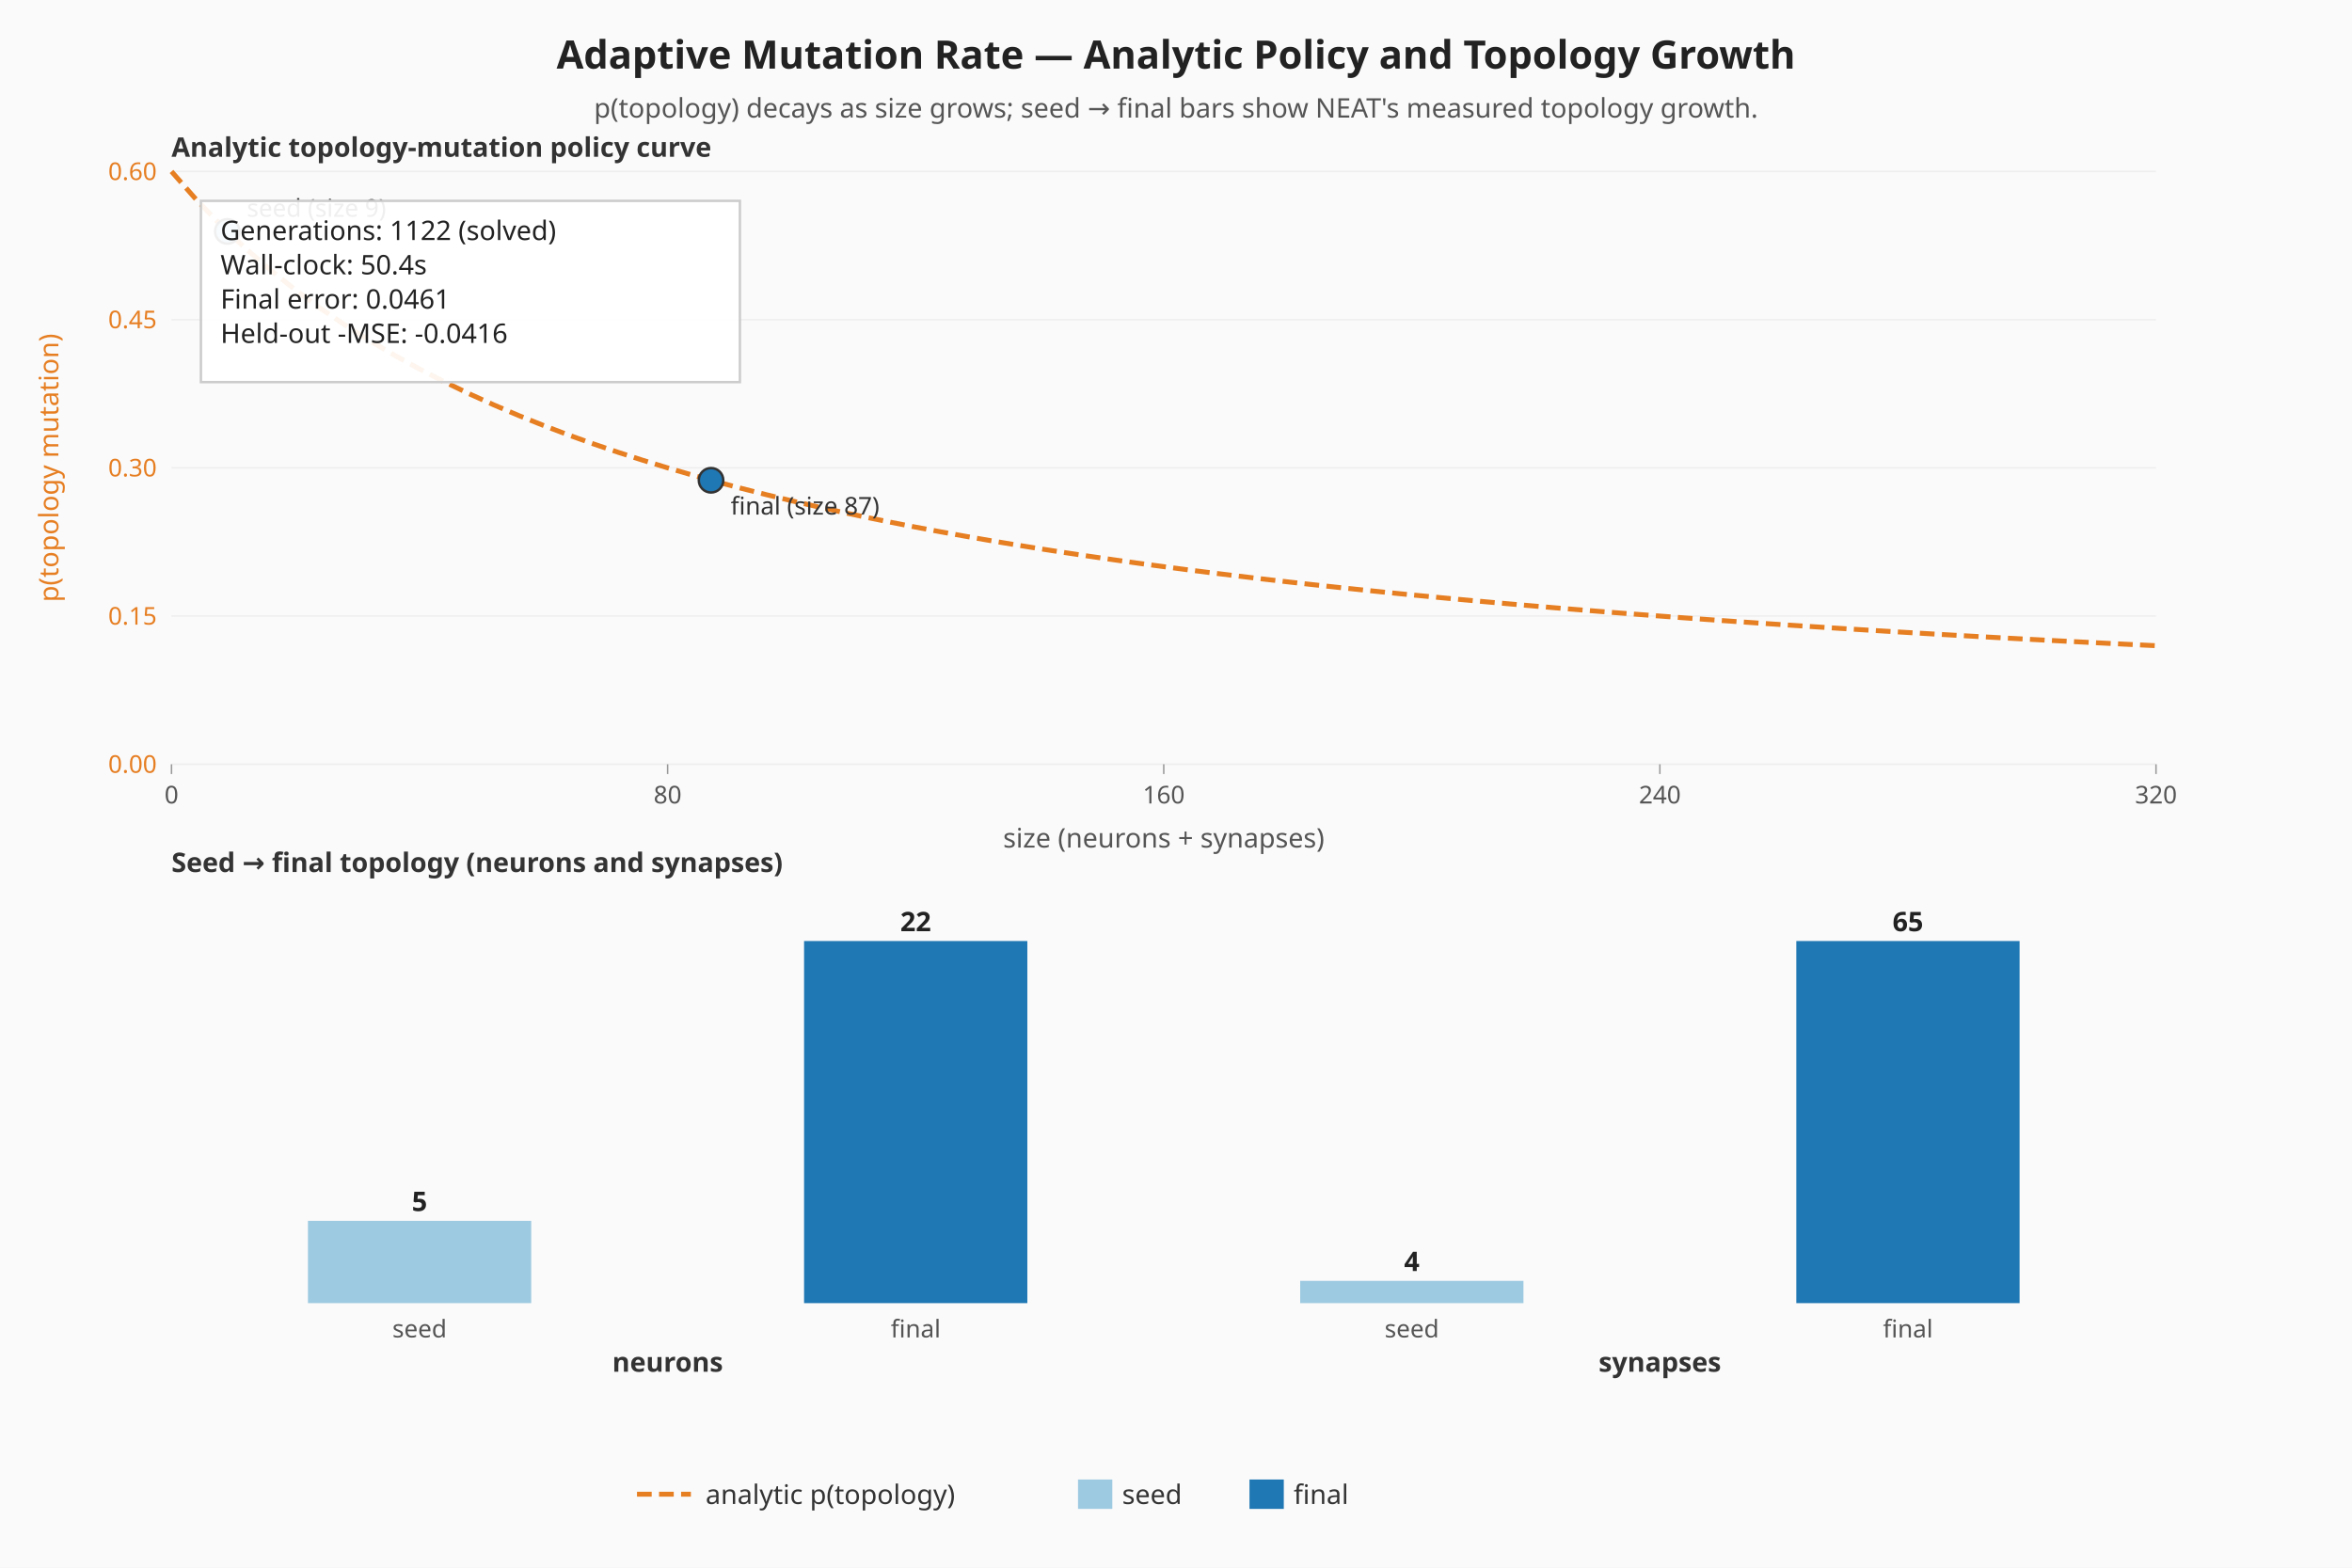
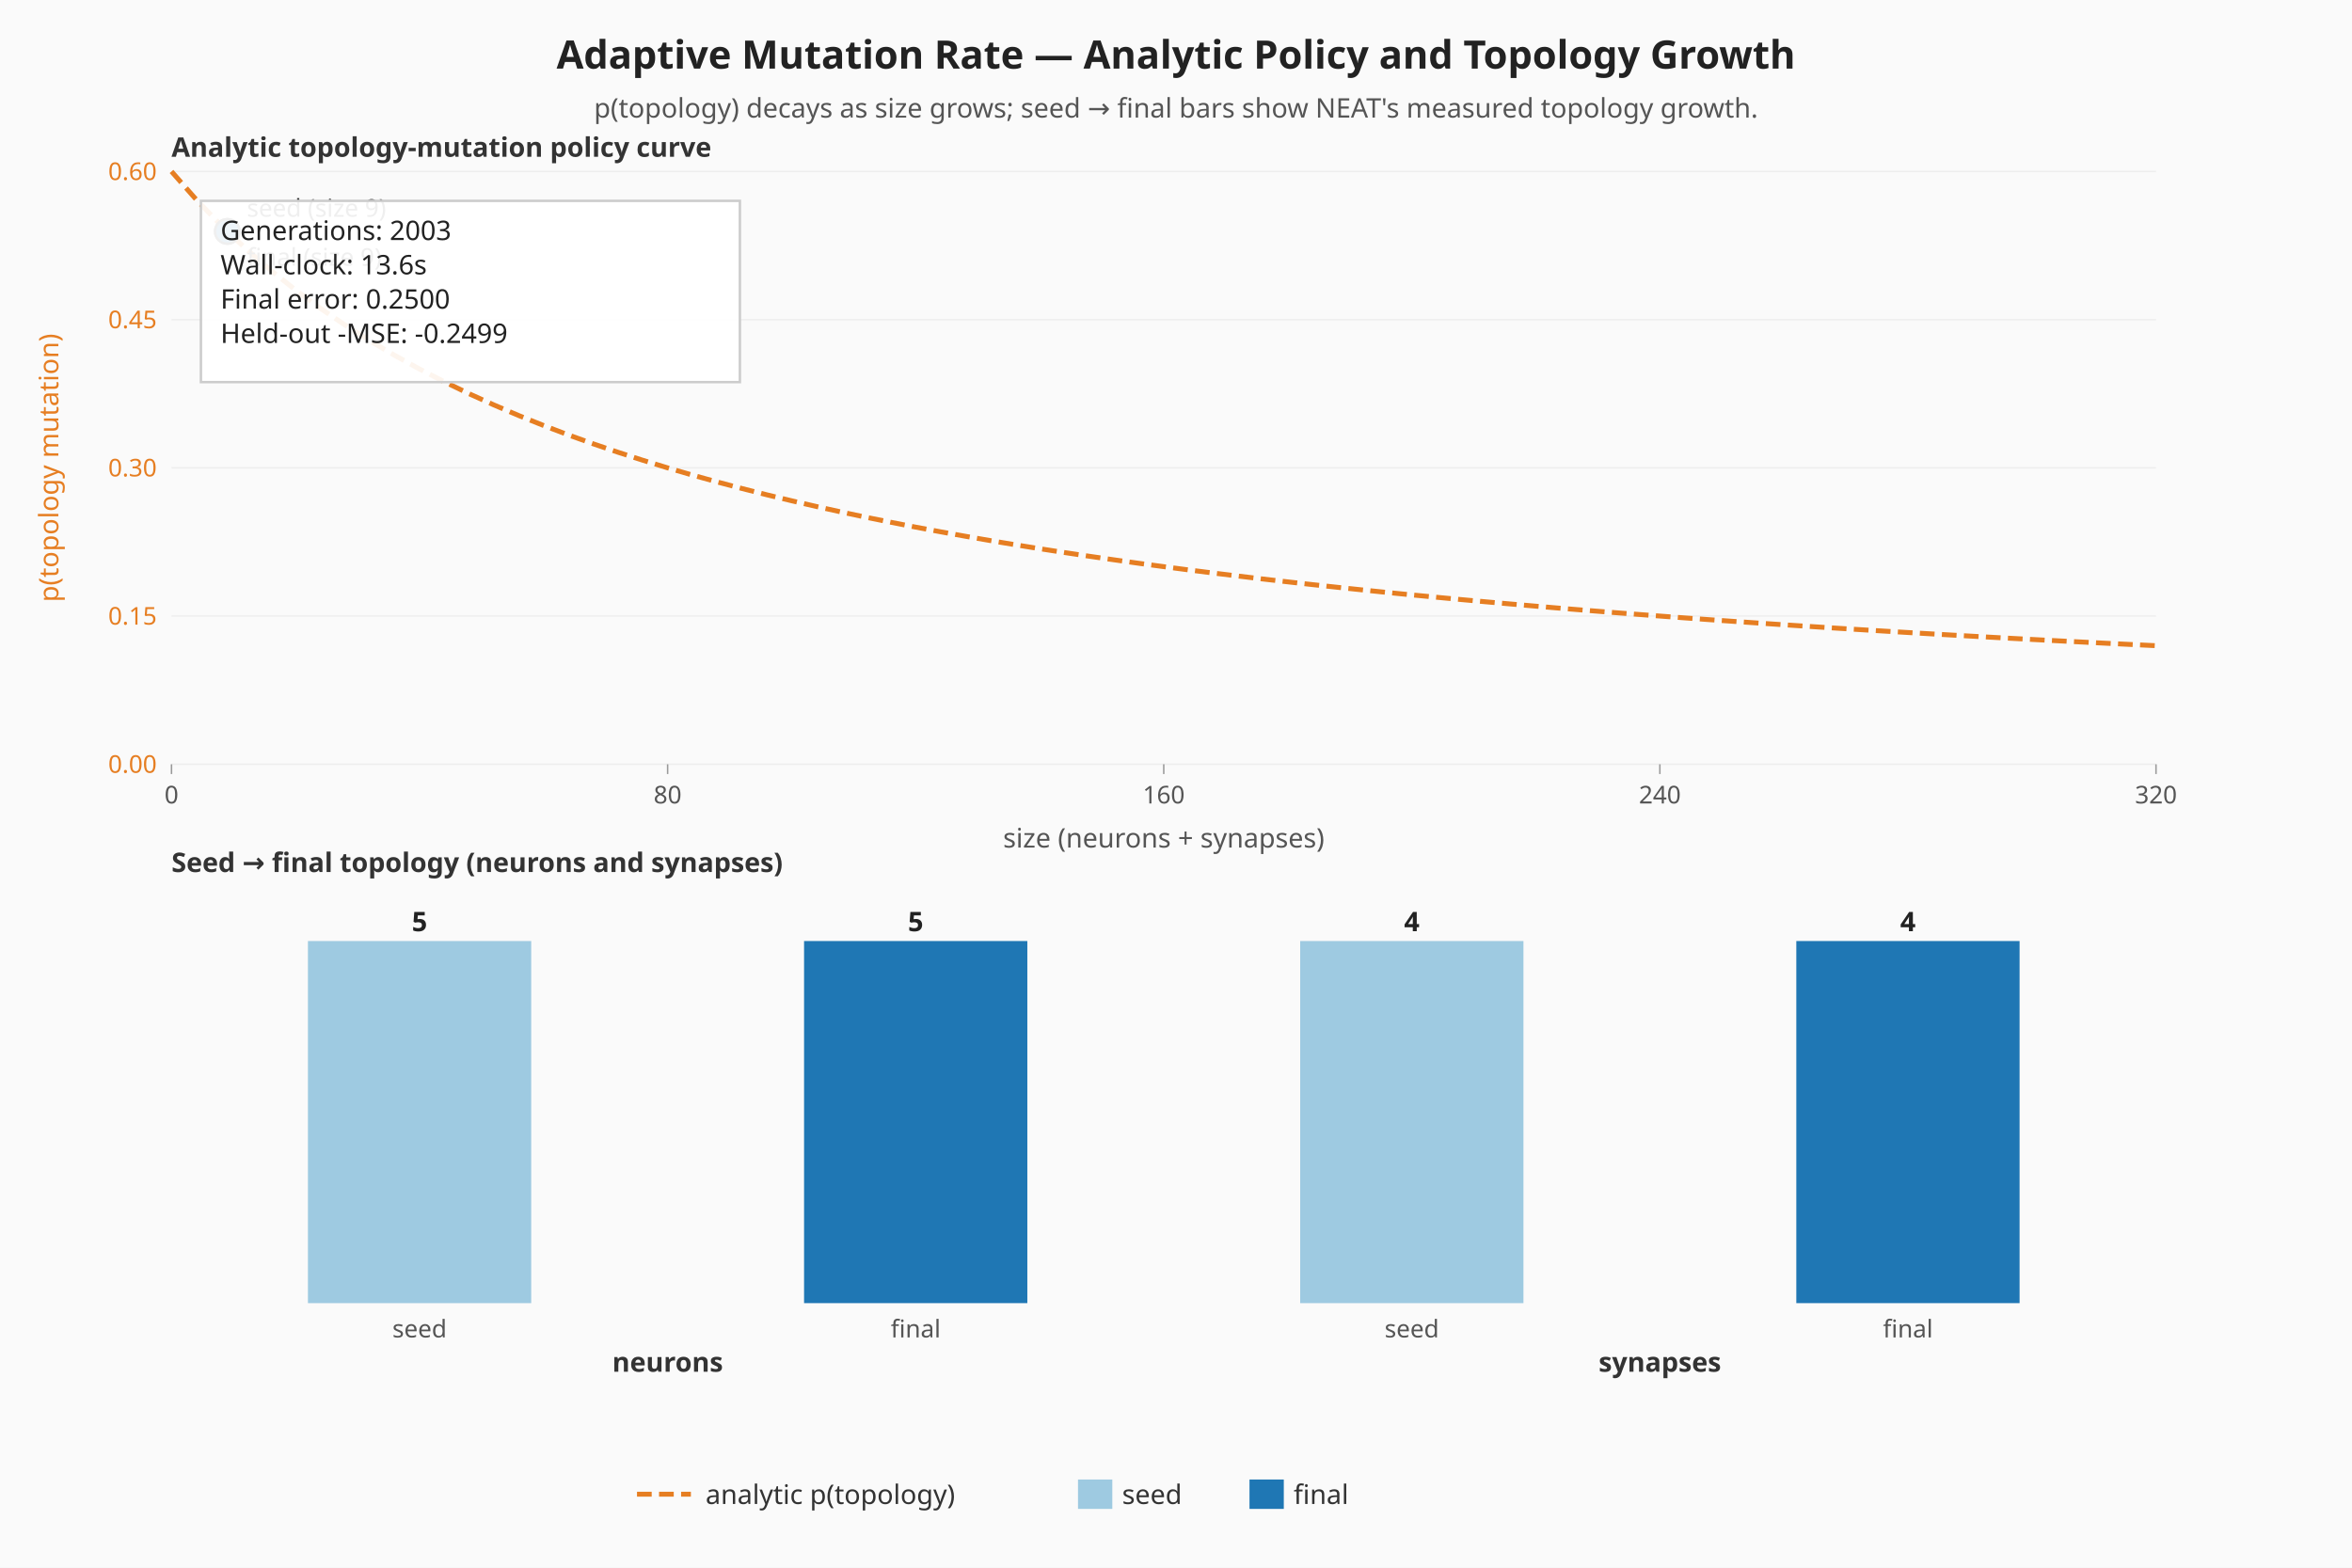
<svg xmlns="http://www.w3.org/2000/svg" viewBox="0 0 960 640" width="960" height="640" role="img" aria-label="Adaptive mutation — analytic policy curve and seed-vs-final topology">
  <rect width="960" height="640" fill="#fafafa" />
  <text x="480" y="28" text-anchor="middle" font-family="sans-serif" font-size="16" font-weight="bold" fill="#222">Adaptive Mutation Rate — Analytic Policy and Topology Growth</text>
  <text x="480" y="48" text-anchor="middle" font-family="sans-serif" font-size="11" fill="#555">p(topology) decays as size grows; seed → final bars show NEAT's measured topology growth.</text>
  <line x1="70.00" y1="312.00" x2="880.00" y2="312.00" stroke="#eeeeee" stroke-width="0.6" />
  <text x="64.00" y="315.50" text-anchor="end" font-family="sans-serif" font-size="10" fill="#e67e22">0.00</text>
  <line x1="70.00" y1="251.50" x2="880.00" y2="251.50" stroke="#eeeeee" stroke-width="0.6" />
  <text x="64.00" y="255.00" text-anchor="end" font-family="sans-serif" font-size="10" fill="#e67e22">0.15</text>
  <line x1="70.00" y1="191.00" x2="880.00" y2="191.00" stroke="#eeeeee" stroke-width="0.6" />
  <text x="64.00" y="194.50" text-anchor="end" font-family="sans-serif" font-size="10" fill="#e67e22">0.30</text>
  <line x1="70.00" y1="130.50" x2="880.00" y2="130.50" stroke="#eeeeee" stroke-width="0.6" />
  <text x="64.00" y="134.00" text-anchor="end" font-family="sans-serif" font-size="10" fill="#e67e22">0.45</text>
  <line x1="70.00" y1="70.00" x2="880.00" y2="70.00" stroke="#eeeeee" stroke-width="0.6" />
  <text x="64.00" y="73.50" text-anchor="end" font-family="sans-serif" font-size="10" fill="#e67e22">0.60</text>
  <line x1="70.00" y1="312.00" x2="70.00" y2="316.00" stroke="#999999" stroke-width="0.6" />
  <text x="70.00" y="328.00" text-anchor="middle" font-family="sans-serif" font-size="10" fill="#555">0</text>
  <line x1="272.50" y1="312.00" x2="272.50" y2="316.00" stroke="#999999" stroke-width="0.6" />
  <text x="272.50" y="328.00" text-anchor="middle" font-family="sans-serif" font-size="10" fill="#555">80</text>
  <line x1="475.00" y1="312.00" x2="475.00" y2="316.00" stroke="#999999" stroke-width="0.6" />
  <text x="475.00" y="328.00" text-anchor="middle" font-family="sans-serif" font-size="10" fill="#555">160</text>
  <line x1="677.50" y1="312.00" x2="677.50" y2="316.00" stroke="#999999" stroke-width="0.6" />
  <text x="677.50" y="328.00" text-anchor="middle" font-family="sans-serif" font-size="10" fill="#555">240</text>
  <line x1="880.00" y1="312.00" x2="880.00" y2="316.00" stroke="#999999" stroke-width="0.6" />
  <text x="880.00" y="328.00" text-anchor="middle" font-family="sans-serif" font-size="10" fill="#555">320</text>
  <text x="20.00" y="191.00" text-anchor="middle" dominant-baseline="middle" transform="rotate(-90 20.00 191.00)" font-family="sans-serif" font-size="11" fill="#e67e22">p(topology mutation)</text>
  <text x="475.00" y="346.00" text-anchor="middle" font-family="sans-serif" font-size="11" fill="#555">size (neurons + synapses)</text>
  <polyline class="topology-rate" fill="none" stroke="#e67e22" stroke-width="2" stroke-dasharray="6 3" points="70.00,70.00 80.13,81.52 90.25,92.00 100.38,101.57 110.50,110.33 120.63,118.40 130.75,125.85 140.88,132.74 151.00,139.14 161.13,145.10 171.25,150.67 181.38,155.87 191.50,160.75 201.63,165.33 211.75,169.65 221.88,173.71 232.00,177.56 242.13,181.19 252.25,184.63 262.38,187.90 272.50,191.00 282.63,193.95 292.75,196.76 302.88,199.44 313.00,202.00 323.13,204.44 333.25,206.78 343.38,209.02 353.50,211.17 363.63,213.22 373.75,215.20 383.88,217.10 394.00,218.92 404.13,220.68 414.25,222.37 424.38,224.00 434.50,225.57 444.63,227.09 454.75,228.55 464.88,229.97 475.00,231.33 485.12,232.66 495.25,233.94 505.38,235.17 515.50,236.38 525.63,237.54 535.75,238.67 545.88,239.76 556.00,240.82 566.13,241.86 576.25,242.86 586.38,243.83 596.50,244.78 606.63,245.70 616.75,246.59 626.88,247.47 637.00,248.32 647.13,249.14 657.25,249.95 667.38,250.73 677.50,251.50 687.63,252.25 697.75,252.98 707.88,253.69 718.00,254.38 728.13,255.06 738.25,255.72 748.38,256.37 758.50,257.00 768.63,257.62 778.75,258.22 788.88,258.81 799.00,259.39 809.13,259.96 819.25,260.51 829.38,261.05 839.50,261.58 849.63,262.10 859.75,262.61 869.88,263.11 880.00,263.60" />
  <circle class="seed-mark" cx="92.78" cy="94.47" r="5" fill="#9ecae1" stroke="#333" stroke-width="1" />
  <text x="100.78" y="88.47" font-family="sans-serif" font-size="10" fill="#333">seed (size 9)</text>
-   <circle class="final-mark" cx="290.22" cy="196.07" r="5" fill="#1f77b4" stroke="#333" stroke-width="1" />
-   <text x="298.22" y="210.07" font-family="sans-serif" font-size="10" fill="#333">final (size 87)</text>
+   <circle class="final-mark" cx="92.78" cy="94.47" r="5" fill="#1f77b4" stroke="#333" stroke-width="1" />
+   <text x="100.78" y="108.47" font-family="sans-serif" font-size="10" fill="#333">final (size 9)</text>
  <text x="70.00" y="64.00" font-family="sans-serif" font-size="11" font-weight="bold" fill="#333">Analytic topology-mutation policy curve</text>
  <text x="70.00" y="356.00" font-family="sans-serif" font-size="11" font-weight="bold" fill="#333">Seed → final topology (neurons and synapses)</text>
  <g class="seed-vs-final">
-     <rect class="topo-bar topo-bar-seed-neurons" x="125.69" y="498.40" width="91.13" height="33.60" fill="#9ecae1" />
-     <text x="171.25" y="494.40" text-anchor="middle" font-family="sans-serif" font-size="11" font-weight="bold" fill="#222">5</text>
+     <rect class="topo-bar topo-bar-seed-neurons" x="125.69" y="384.17" width="91.13" height="147.83" fill="#9ecae1" />
+     <text x="171.25" y="380.17" text-anchor="middle" font-family="sans-serif" font-size="11" font-weight="bold" fill="#222">5</text>
    <text x="171.25" y="546.00" text-anchor="middle" font-family="sans-serif" font-size="10" fill="#555">seed</text>
    <rect class="topo-bar topo-bar-final-neurons" x="328.19" y="384.17" width="91.13" height="147.83" fill="#1f77b4" />
-     <text x="373.75" y="380.17" text-anchor="middle" font-family="sans-serif" font-size="11" font-weight="bold" fill="#222">22</text>
+     <text x="373.75" y="380.17" text-anchor="middle" font-family="sans-serif" font-size="11" font-weight="bold" fill="#222">5</text>
    <text x="373.75" y="546.00" text-anchor="middle" font-family="sans-serif" font-size="10" fill="#555">final</text>
    <text x="272.50" y="560.00" text-anchor="middle" font-family="sans-serif" font-size="11" font-weight="bold" fill="#333">neurons</text>
-     <rect class="topo-bar topo-bar-seed-synapses" x="530.69" y="522.90" width="91.13" height="9.10" fill="#9ecae1" />
-     <text x="576.25" y="518.90" text-anchor="middle" font-family="sans-serif" font-size="11" font-weight="bold" fill="#222">4</text>
+     <rect class="topo-bar topo-bar-seed-synapses" x="530.69" y="384.17" width="91.13" height="147.83" fill="#9ecae1" />
+     <text x="576.25" y="380.17" text-anchor="middle" font-family="sans-serif" font-size="11" font-weight="bold" fill="#222">4</text>
    <text x="576.25" y="546.00" text-anchor="middle" font-family="sans-serif" font-size="10" fill="#555">seed</text>
    <rect class="topo-bar topo-bar-final-synapses" x="733.19" y="384.17" width="91.13" height="147.83" fill="#1f77b4" />
-     <text x="778.75" y="380.17" text-anchor="middle" font-family="sans-serif" font-size="11" font-weight="bold" fill="#222">65</text>
+     <text x="778.75" y="380.17" text-anchor="middle" font-family="sans-serif" font-size="11" font-weight="bold" fill="#222">4</text>
    <text x="778.75" y="546.00" text-anchor="middle" font-family="sans-serif" font-size="10" fill="#555">final</text>
    <text x="677.50" y="560.00" text-anchor="middle" font-family="sans-serif" font-size="11" font-weight="bold" fill="#333">synapses</text>
  </g>
  <rect x="82.00" y="82.00" width="220" height="74" fill="#ffffff" fill-opacity="0.92" stroke="#cccccc" />
-   <text x="90.00" y="98.00" font-family="sans-serif" font-size="11" fill="#222">Generations: 1122 (solved)</text>
-   <text x="90.00" y="112.00" font-family="sans-serif" font-size="11" fill="#222">Wall-clock: 50.4s</text>
-   <text x="90.00" y="126.00" font-family="sans-serif" font-size="11" fill="#222">Final error: 0.0461</text>
-   <text x="90.00" y="140.00" font-family="sans-serif" font-size="11" fill="#222">Held-out -MSE: -0.0416</text>
+   <text x="90.00" y="98.00" font-family="sans-serif" font-size="11" fill="#222">Generations: 2003</text>
+   <text x="90.00" y="112.00" font-family="sans-serif" font-size="11" fill="#222">Wall-clock: 13.6s</text>
+   <text x="90.00" y="126.00" font-family="sans-serif" font-size="11" fill="#222">Final error: 0.2500</text>
+   <text x="90.00" y="140.00" font-family="sans-serif" font-size="11" fill="#222">Held-out -MSE: -0.2499</text>
  <g class="legend" font-family="sans-serif" font-size="11" fill="#333">
    <line x1="260" y1="610" x2="282" y2="610" stroke="#e67e22" stroke-width="2" stroke-dasharray="6 3" />
    <text x="288" y="614">analytic p(topology)</text>
    <rect x="440" y="604" width="14" height="12" fill="#9ecae1" />
    <text x="458" y="614">seed</text>
    <rect x="510" y="604" width="14" height="12" fill="#1f77b4" />
    <text x="528" y="614">final</text>
  </g>
</svg>
